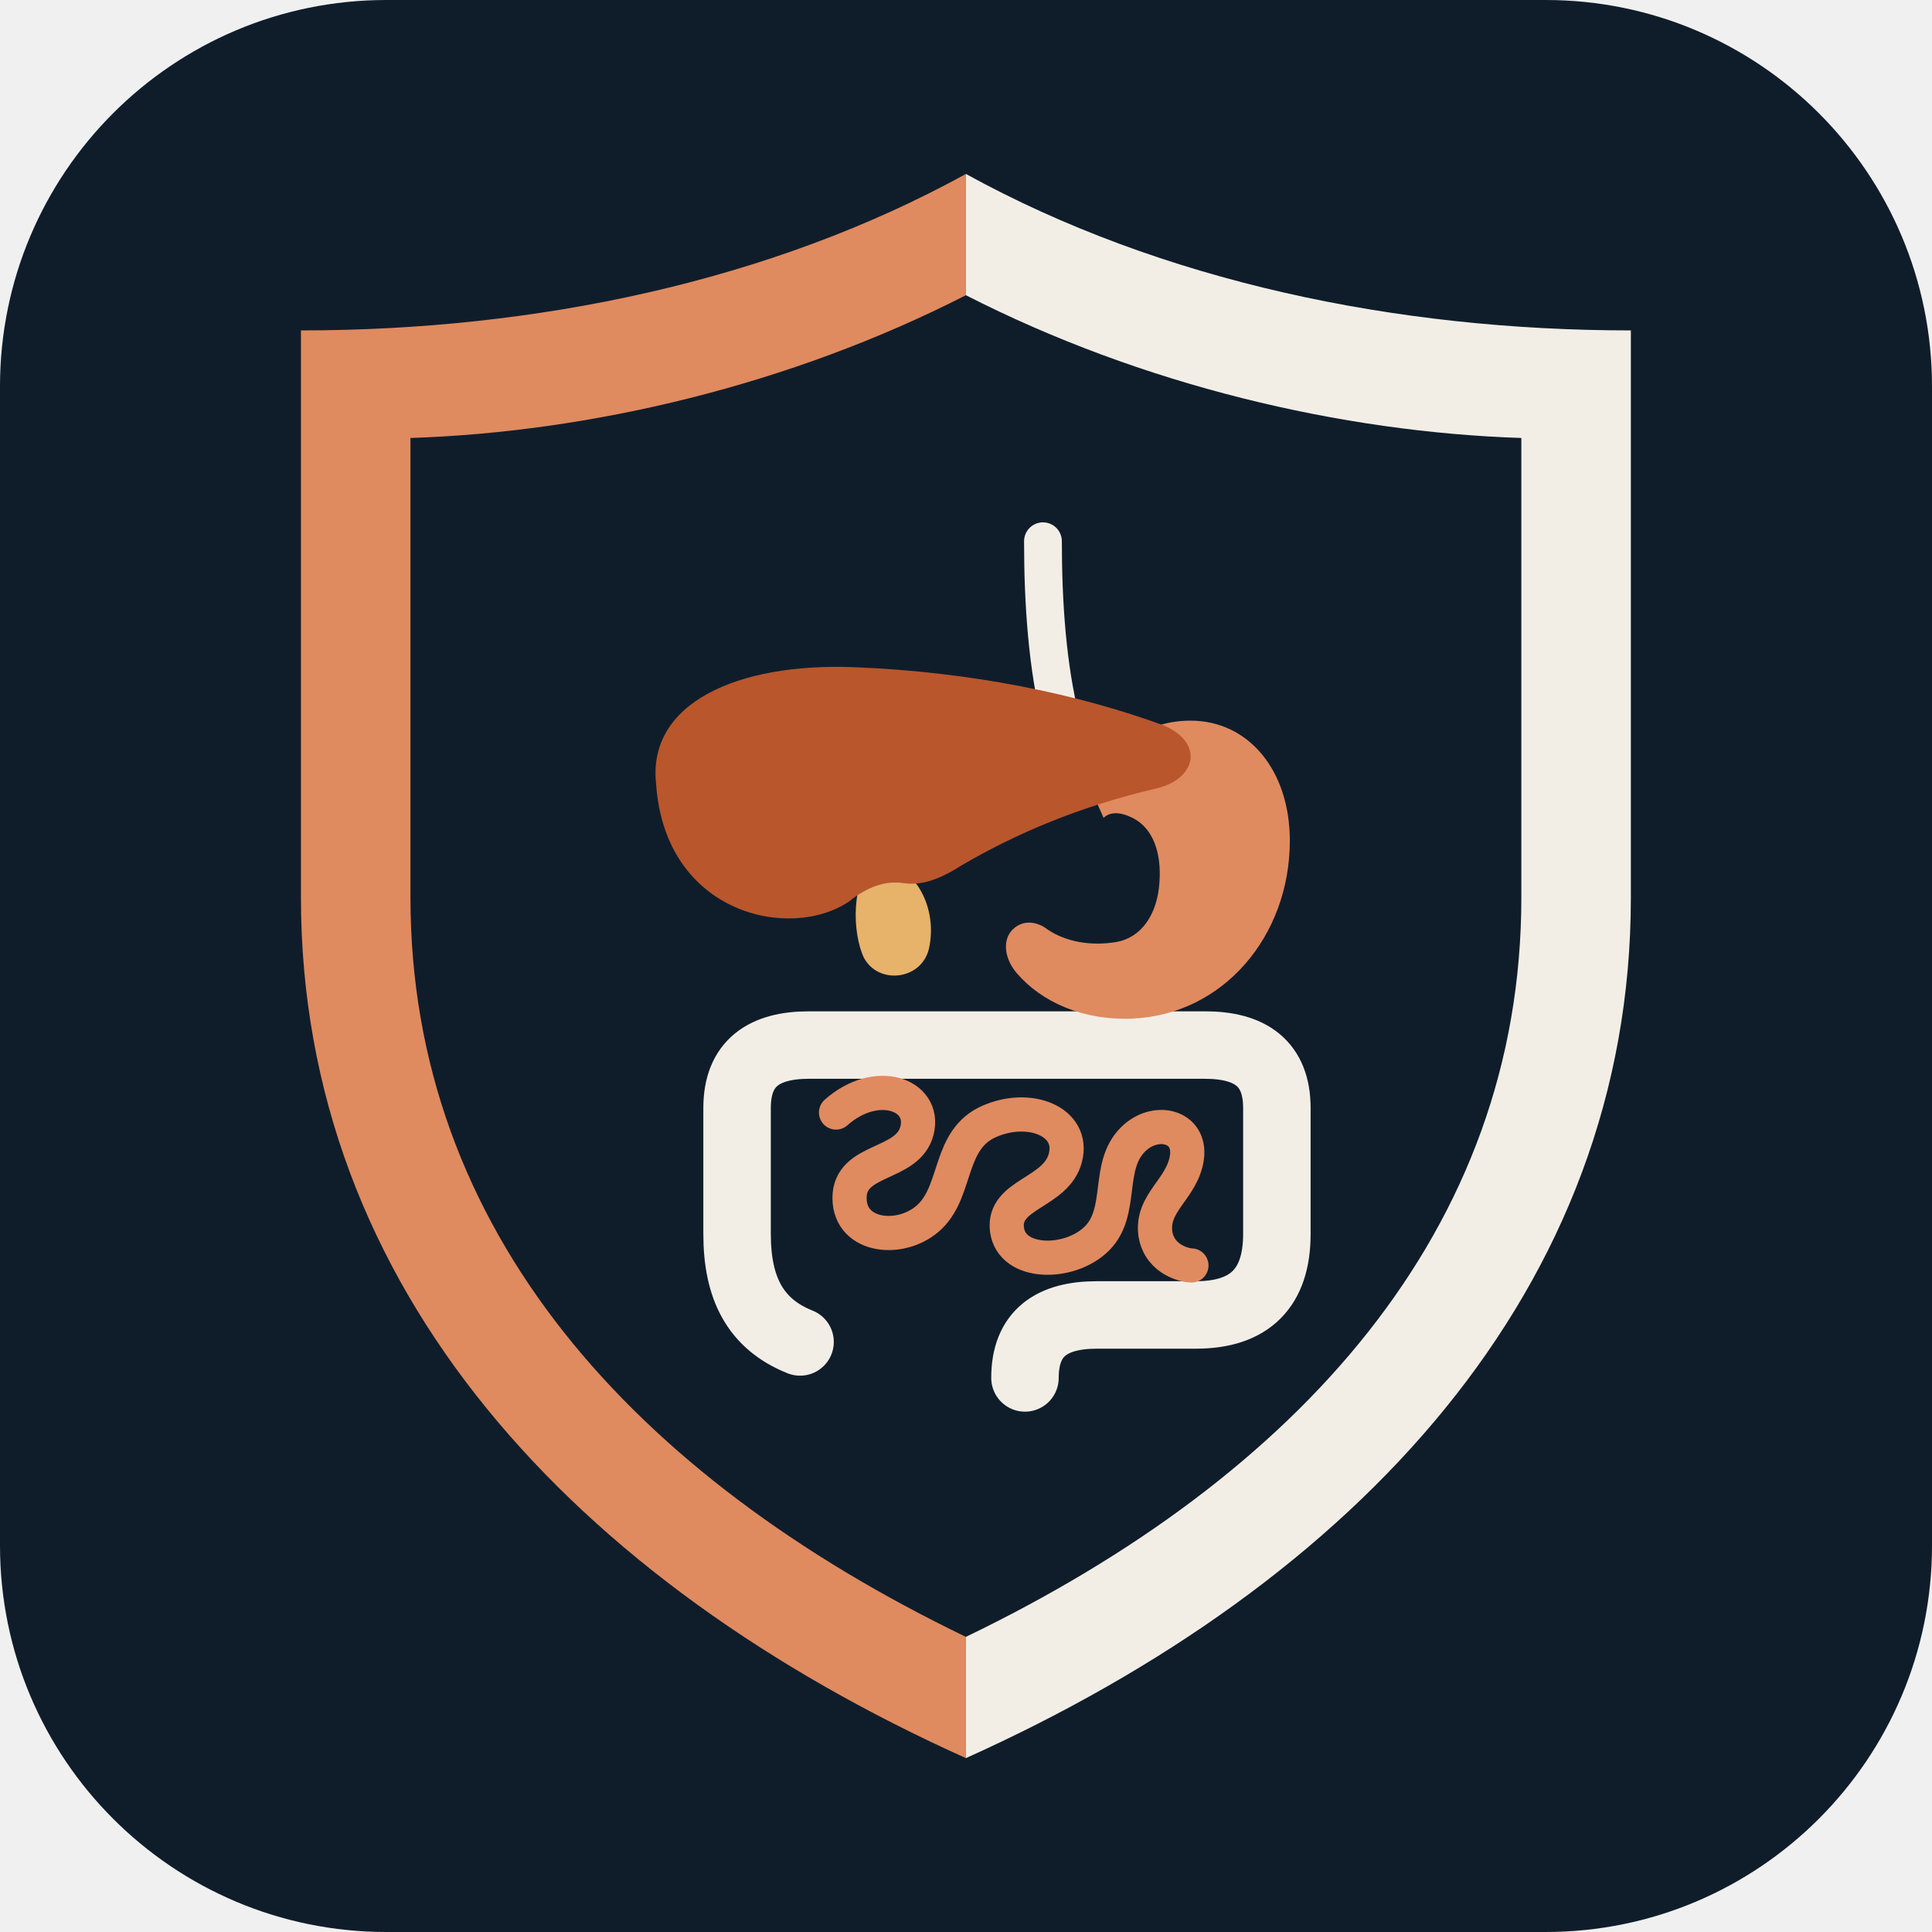
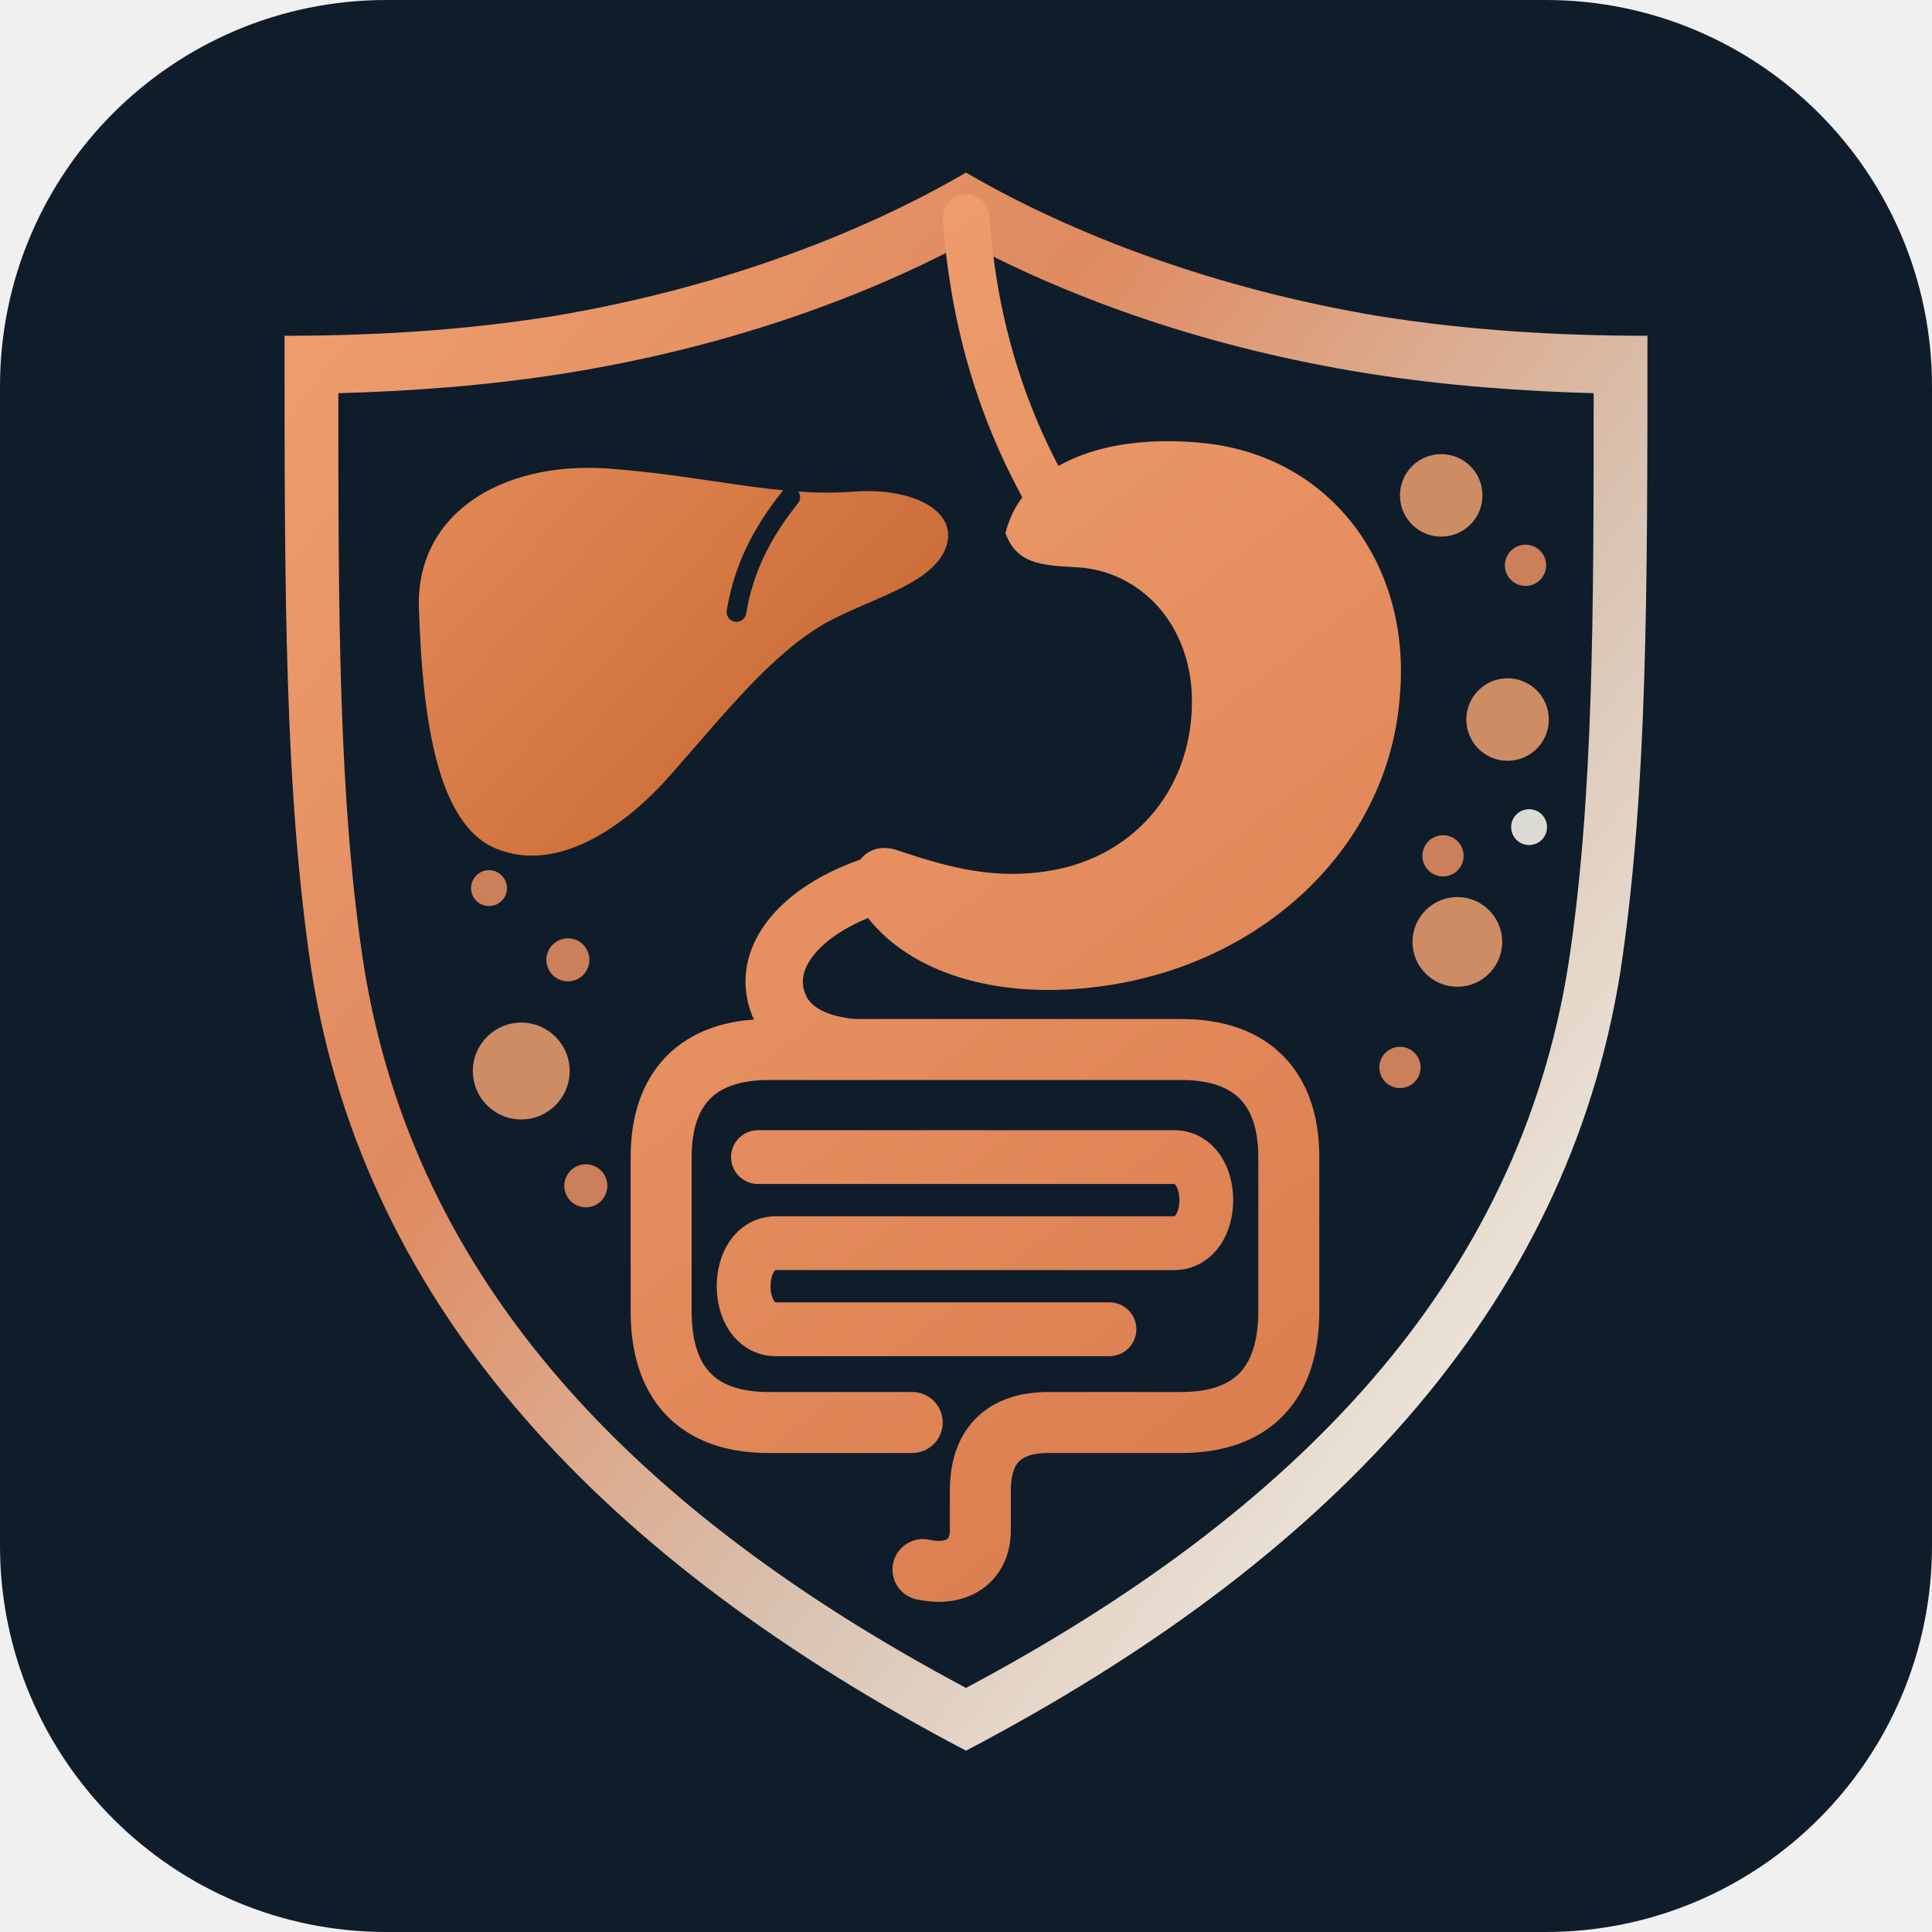
<svg xmlns="http://www.w3.org/2000/svg" viewBox="0 0 100 100" role="img">
  <rect width="100" height="100" rx="20" fill="#0f1d2b" />
-   <g transform="translate(-0.62 2.93) scale(1.0123)">
+   <g transform="translate(3.59 2.90) scale(0.9282)">
    <defs>
-       <clipPath id="soc15l">
-         <rect width="50" height="100" />
-       </clipPath>
-       <clipPath id="soc15r">
-         <rect x="50" width="50" height="100" />
-       </clipPath>
-       <mask id="soc15m" maskUnits="userSpaceOnUse" x="0" y="0" width="100" height="100">
+       <linearGradient id="sc15ring" x1="10" y1="10" x2="90" y2="70" gradientUnits="userSpaceOnUse">
+         <stop offset="0" stop-color="#f0a070" />
+         <stop offset=".38" stop-color="#e08a5f" />
+         <stop offset=".7" stop-color="#d9c2b0" />
+         <stop offset="1" stop-color="#f2eee6" />
+       </linearGradient>
+       <linearGradient id="sc15org" x1="20" y1="20" x2="70" y2="85" gradientUnits="userSpaceOnUse">
+         <stop offset="0" stop-color="#f0a070" />
+         <stop offset="1" stop-color="#d97a4c" />
+       </linearGradient>
+       <linearGradient id="sc15liv" x1="20" y1="22" x2="45" y2="45" gradientUnits="userSpaceOnUse">
+         <stop offset="0" stop-color="#e48a58" />
+         <stop offset="1" stop-color="#c4652f" />
+       </linearGradient>
+       <linearGradient id="sc15hl" x1="5" y1="52" x2="45" y2="98" gradientUnits="userSpaceOnUse">
+         <stop offset="0" stop-color="#f0a070" />
+         <stop offset="1" stop-color="#d97a4c" />
+       </linearGradient>
+       <linearGradient id="sc15hr" x1="95" y1="52" x2="55" y2="98" gradientUnits="userSpaceOnUse">
+         <stop offset="0" stop-color="#f2eee6" />
+         <stop offset="1" stop-color="#d9d2c6" />
+       </linearGradient>
+       <mask id="sc15lobe" maskUnits="userSpaceOnUse" x="0" y="0" width="100" height="100">
        <rect width="100" height="100" fill="#fff" />
-         <path d="M4 58.5 L14.4 56.6" stroke="#000" stroke-width="1.5" />
-         <path d="M5.4 66.6 L16.6 63.2" stroke="#000" stroke-width="1.5" />
-         <path d="M8.6 74.4 L20.2 69.6" stroke="#000" stroke-width="1.5" />
-         <path d="M 96 58.5 L 85.6 56.6" stroke="#000" stroke-width="1.5" />
-         <path d="M 94.6 66.6 L 83.4 63.2" stroke="#000" stroke-width="1.5" />
-         <path d="M 91.4 74.4 L 79.8 69.6" stroke="#000" stroke-width="1.5" />
+         <path d="M40.2 24.6 C38.6 26.6 37.6 28.6 37.2 31" stroke="#000" stroke-width="1.1" fill="none" stroke-linecap="round" />
      </mask>
    </defs>
-     <path d="M50 6 C60 11.5 72 14 84 14 L84 43 C84 63 70 78 50 87 C30 78 16 63 16 43 L16 14 C28 14 40 11.5 50 6 Z M50 12.2 C59 16.8 69.2 19.2 78.4 19.5 L78.4 43 C78.4 60 67 72.6 50 80.8 C33 72.6 21.6 60 21.6 43 L21.6 19.5 C30.8 19.2 41 16.8 50 12.2 Z" fill-rule="evenodd" fill="#e08a5f" clip-path="url(#soc15l)" />
-     <path d="M50 6 C60 11.5 72 14 84 14 L84 43 C84 63 70 78 50 87 C30 78 16 63 16 43 L16 14 C28 14 40 11.5 50 6 Z M50 12.2 C59 16.8 69.2 19.2 78.4 19.5 L78.4 43 C78.4 60 67 72.6 50 80.8 C33 72.6 21.6 60 21.6 43 L21.6 19.5 C30.8 19.2 41 16.8 50 12.2 Z" fill-rule="evenodd" fill="#f2eee6" clip-path="url(#soc15r)" />
-     <g transform="translate(29.1 23.4) scale(.46)">
-       <path d="M27 92 C22 90 20 86 20 80 L20 66 C20 61 23 59 28 59 L72 59 C77 59 80 61 80 66 L80 80 C80 86 77 89 71 89 L60 89 C55 89 52 91 52 96" fill="none" stroke="#f2eee6" stroke-width="7.5" stroke-linecap="round" stroke-linejoin="round" />
-       <path d="M31 66.5 C35.5 62.5 41 64.5 40 68.5 C39 72.5 32.5 71.5 32.5 76 C32.5 80.5 38.5 81 41.5 78 C44.5 75 43.5 69.5 48 67.5 C52.5 65.5 57.5 67.5 56.5 71.5 C55.5 75.5 49.5 75.5 50 79.5 C50.5 83.5 57 83.5 60 80.5 C63 77.5 61 72.5 64 69.5 C66.5 67 70.5 68 70 71.5 C69.5 75 66 76.5 66.5 80 C67 83 70 83.5 70.5 83.5" fill="none" stroke="#e08a5f" stroke-width="3.8" stroke-linecap="round" stroke-linejoin="round" />
-       <path d="M54 3 C54 10 54.5 17 56 23" fill="none" stroke="#f2eee6" stroke-width="4.2" stroke-linecap="round" />
-       <path d="M42 33 C43 22 53 14 65 14 C79 14 89 26 89 43 C89 66 73 85 51 86 C39 86.5 29 82 23 75 C20 71.5 19.5 67 22 64.5 C24.5 62 28 62.5 30.5 64.5 C35 67.5 41 68.5 47 67.5 C53 66.5 57 61 57.5 53 C58 46 56 40 51 37.5 C48 36 45.5 36 44 37.5 Z" transform="translate(40.5 16.5) scale(0.46)" fill="#e08a5f" />
-       <path d="M35.4 38.5 C39.8 38.8 42.4 43.8 41.3 48.4 C40.4 51.8 35.7 52.3 34.1 49.3 C32.8 46.6 32.6 40.5 35.4 38.5 Z" fill="#e7b26a" />
-       <path d="M11 30 C10 21 20 16.5 33 17 C46 17.5 58 20 67.5 23.5 C72 25.5 71 29.5 66.5 30.5 C58 32.5 51 35.5 45 39 C42.5 40.6 40.5 41.3 38.5 41 C36.5 40.7 34.5 41.4 32.5 43 C26 47.5 12 44.5 11 30 Z" fill="#b9562c" />
-     </g>
+     <path d="M50 6.5 C56 10 64 13 73 14.5 C78 15.3 83 15.6 88 15.6 C88 30 88 41 86.5 51 C83.5 70 70 84 50 94.5 C30 84 16.5 70 13.5 51 C12 41 12 30 12 15.6 C17 15.6 22 15.3 27 14.5 C36 13 44 10 50 6.5 Z M50 10.4 C56 13.6 63.6 16.3 72.4 17.7 C76.8 18.4 81.2 18.7 85 18.8 C85 31 85 41.4 83.6 50.6 C80.8 68.4 68.4 81.2 50 91 C31.6 81.2 19.2 68.4 16.4 50.6 C15 41.4 15 31 15 18.8 C18.8 18.7 23.2 18.4 27.6 17.7 C36.4 16.3 44 13.6 50 10.4 Z" fill-rule="evenodd" fill="url(#sc15ring)" />
+     <path d="M50 9 C50.4 14.5 51.8 19.5 54.4 24.2" fill="none" stroke="url(#sc15org)" stroke-width="2.6" stroke-linecap="round" />
+     <path d="M19.5 31 C19.2 25.6 24 22.6 30 23 C35.5 23.4 39.5 24.6 43.6 24.3 C47 24 49.8 25.4 48.8 27.6 C47.9 29.5 44.8 30.2 42.2 31.6 C39.2 33.3 36.6 36.6 33.6 40 C31 43 27.2 45.6 23.8 44.2 C20.4 42.8 19.7 36.6 19.5 31 Z" fill="url(#sc15liv)" mask="url(#sc15lobe)" />
+     <path d="M52.2 26.6 C53.2 22.6 58 21 63.4 21.6 C70.4 22.4 74.8 28.4 74.2 35.6 C73.6 44.4 66 51.2 56.4 52 C50.6 52.5 46.2 50.6 44.2 47.6 C43 45.7 44.2 43.6 46.2 44.3 C48.6 45.1 51.2 45.9 54.2 45.5 C59.2 44.9 62.6 41 62.6 36 C62.6 31.6 59.6 28.6 56 28.5 C54.2 28.4 52.8 28.3 52.2 26.6 Z" fill="url(#sc15org)" />
+     <path d="M45 46.2 C40.6 47.6 38.2 50.6 39.8 53.4 C41 55.2 43.4 55.4 46 55.4" fill="none" stroke="url(#sc15org)" stroke-width="3.2" stroke-linecap="round" />
+     <path d="M46 55.4 L62 55.4 C66 55.4 68 57.6 68 61.4 L68 70 C68 74 66 76.2 62 76.2 L54.6 76.2 C52 76.2 50.8 77.6 50.8 80 L50.8 82.2 C50.8 84 49.4 84.8 47.6 84.4 M46 55.4 L39 55.4 C35 55.4 33 57.6 33 61.4 L33 70 C33 74 35 76.2 39 76.2 L47 76.2" fill="none" stroke="url(#sc15org)" stroke-width="3.4" stroke-linecap="round" stroke-linejoin="round" />
+     <path d="M38.4 61.4 L61.6 61.4 C64 61.4 64 66.2 61.6 66.2 L39.4 66.2 C37 66.2 37 71 39.4 71 L58 71" fill="none" stroke="url(#sc15org)" stroke-width="3" stroke-linecap="round" stroke-linejoin="round" />
+     <circle cx="76.5" cy="24.5" r="2.3" fill="#f0a070" opacity="0.85" />
+     <circle cx="81.2" cy="28.4" r="1.15" fill="#e08a5f" opacity="0.9" />
+     <circle cx="80.2" cy="37" r="2.3" fill="#f0a070" opacity="0.85" />
+     <circle cx="76.6" cy="44.6" r="1.15" fill="#e08a5f" opacity="0.9" />
+     <circle cx="81.4" cy="43" r="1" fill="#f2eee6" opacity="0.9" />
+     <circle cx="77.4" cy="49.4" r="2.5" fill="#f0a070" opacity="0.85" />
+     <circle cx="74.2" cy="56.4" r="1.15" fill="#e08a5f" opacity="0.9" />
+     <circle cx="23.4" cy="46.4" r="1" fill="#e08a5f" opacity="0.9" />
+     <circle cx="27.8" cy="50.4" r="1.2" fill="#e08a5f" opacity="0.9" />
+     <circle cx="25.2" cy="56.6" r="2.7" fill="#f0a070" opacity="0.85" />
+     <circle cx="28.8" cy="63" r="1.2" fill="#e08a5f" opacity="0.9" />
  </g>
</svg>
